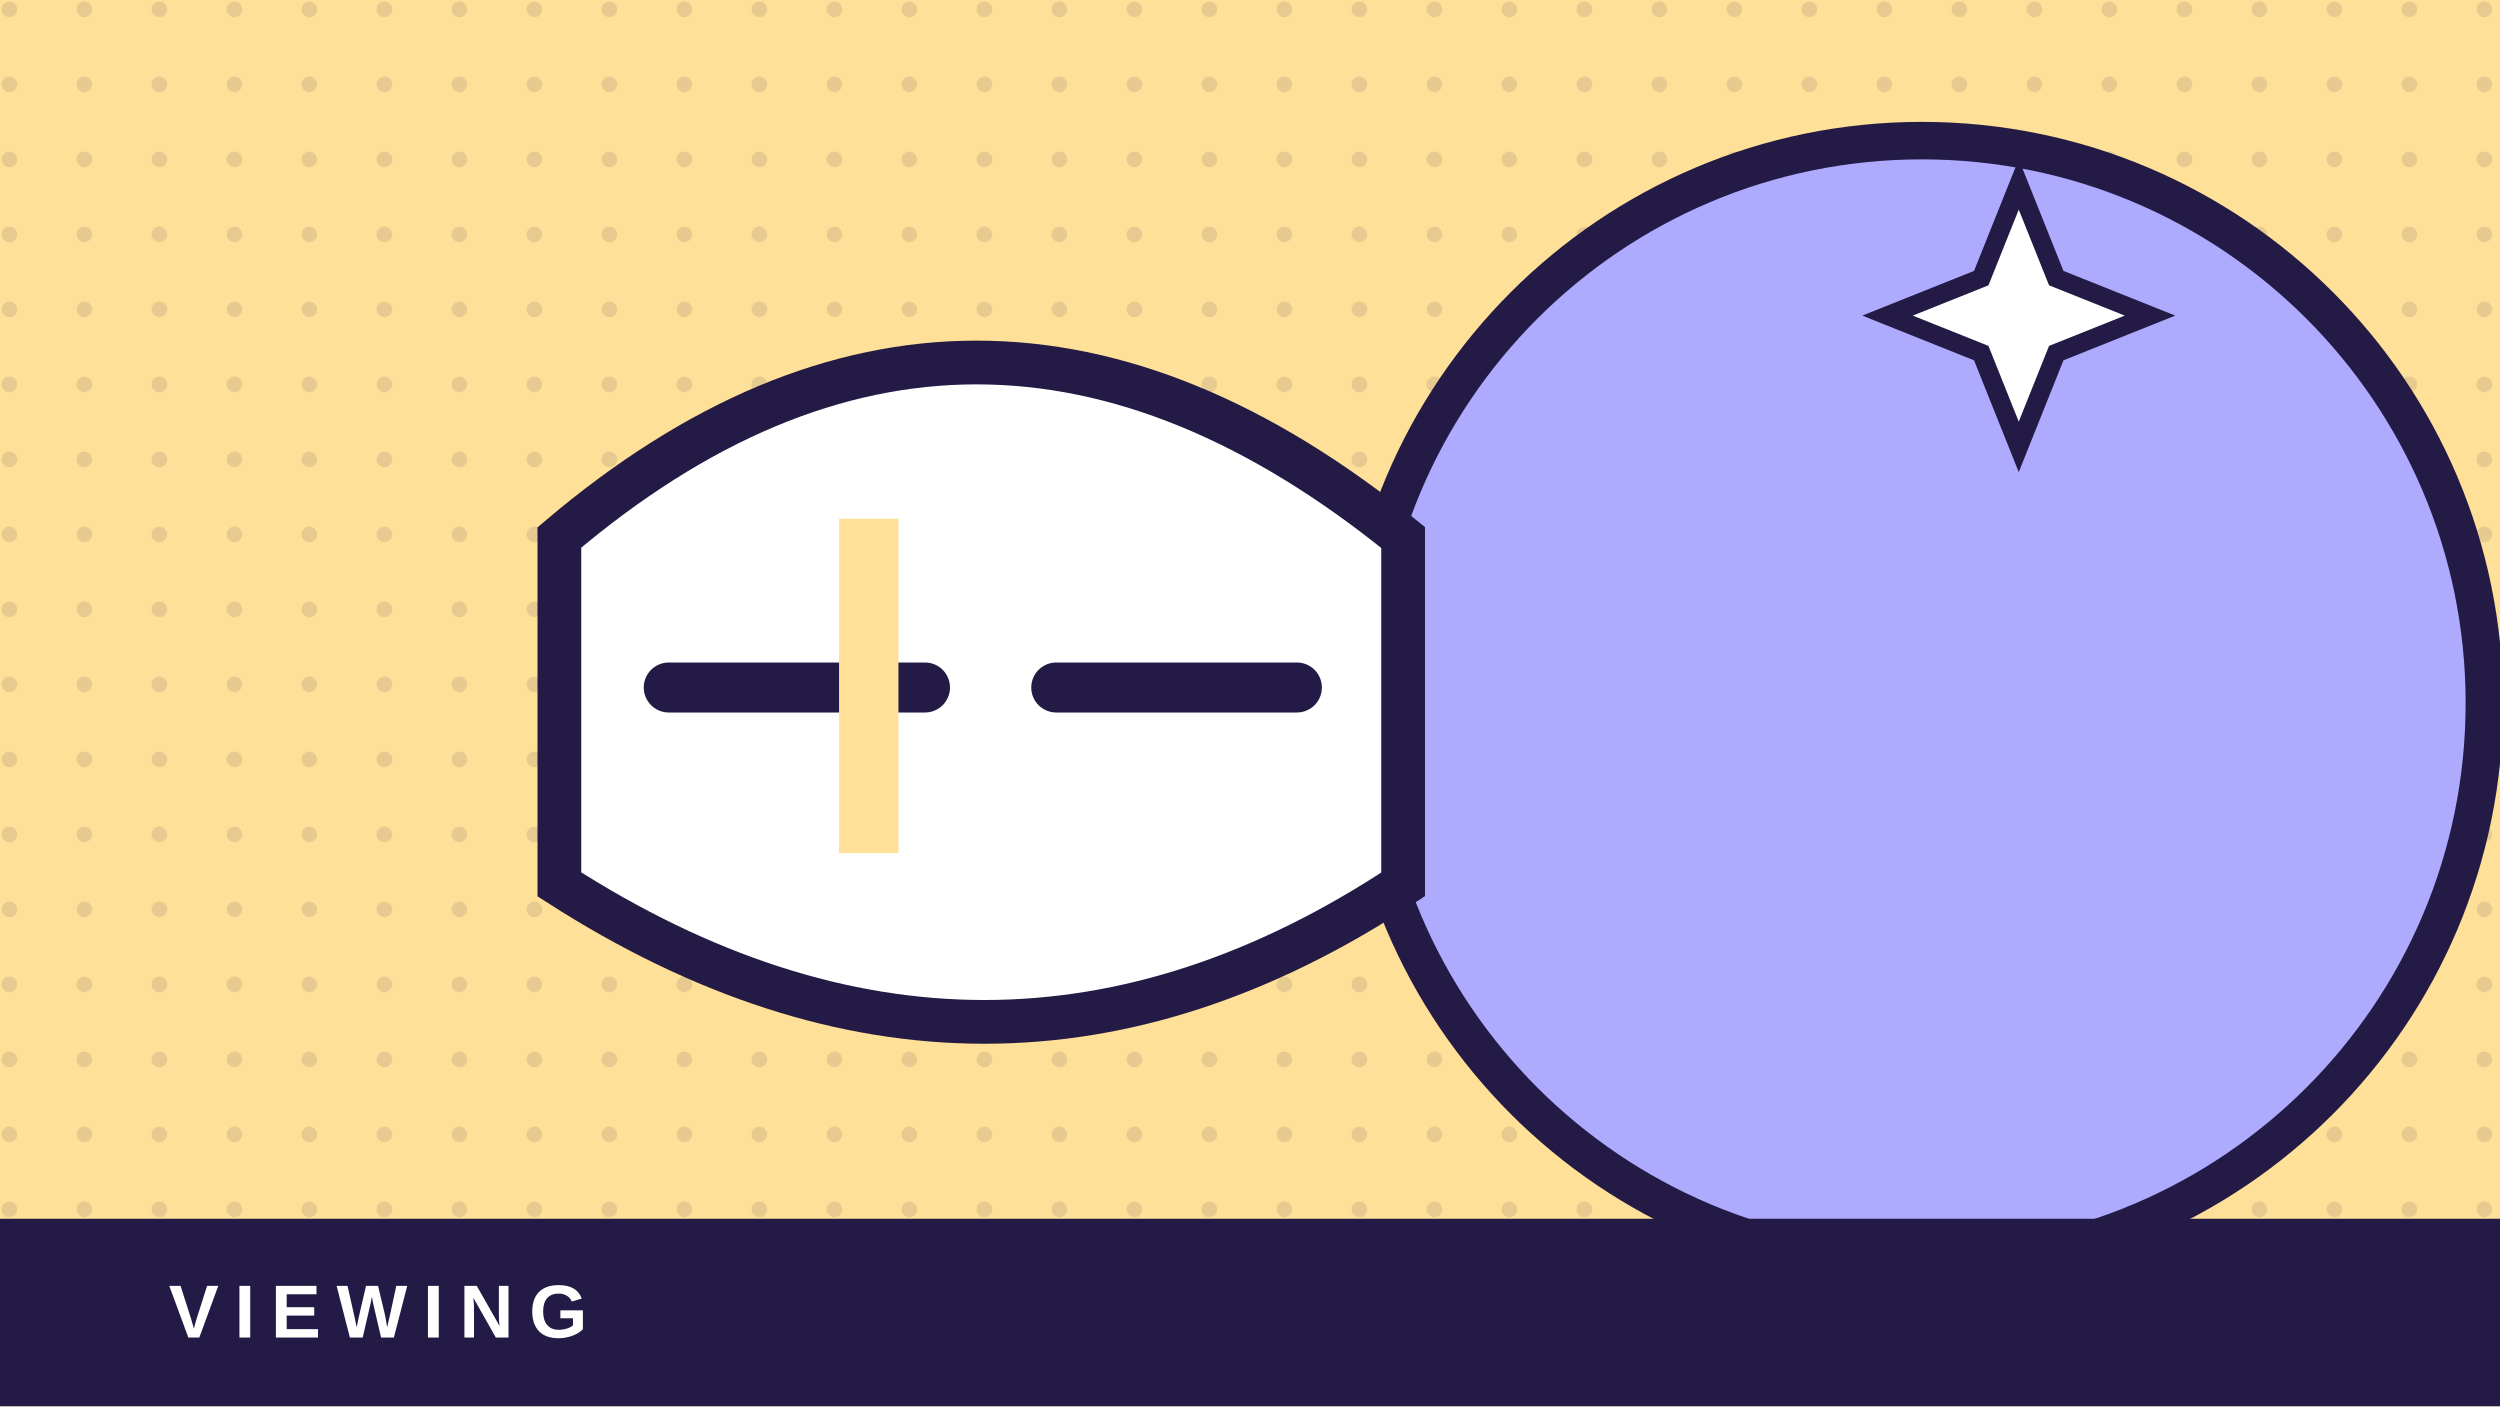
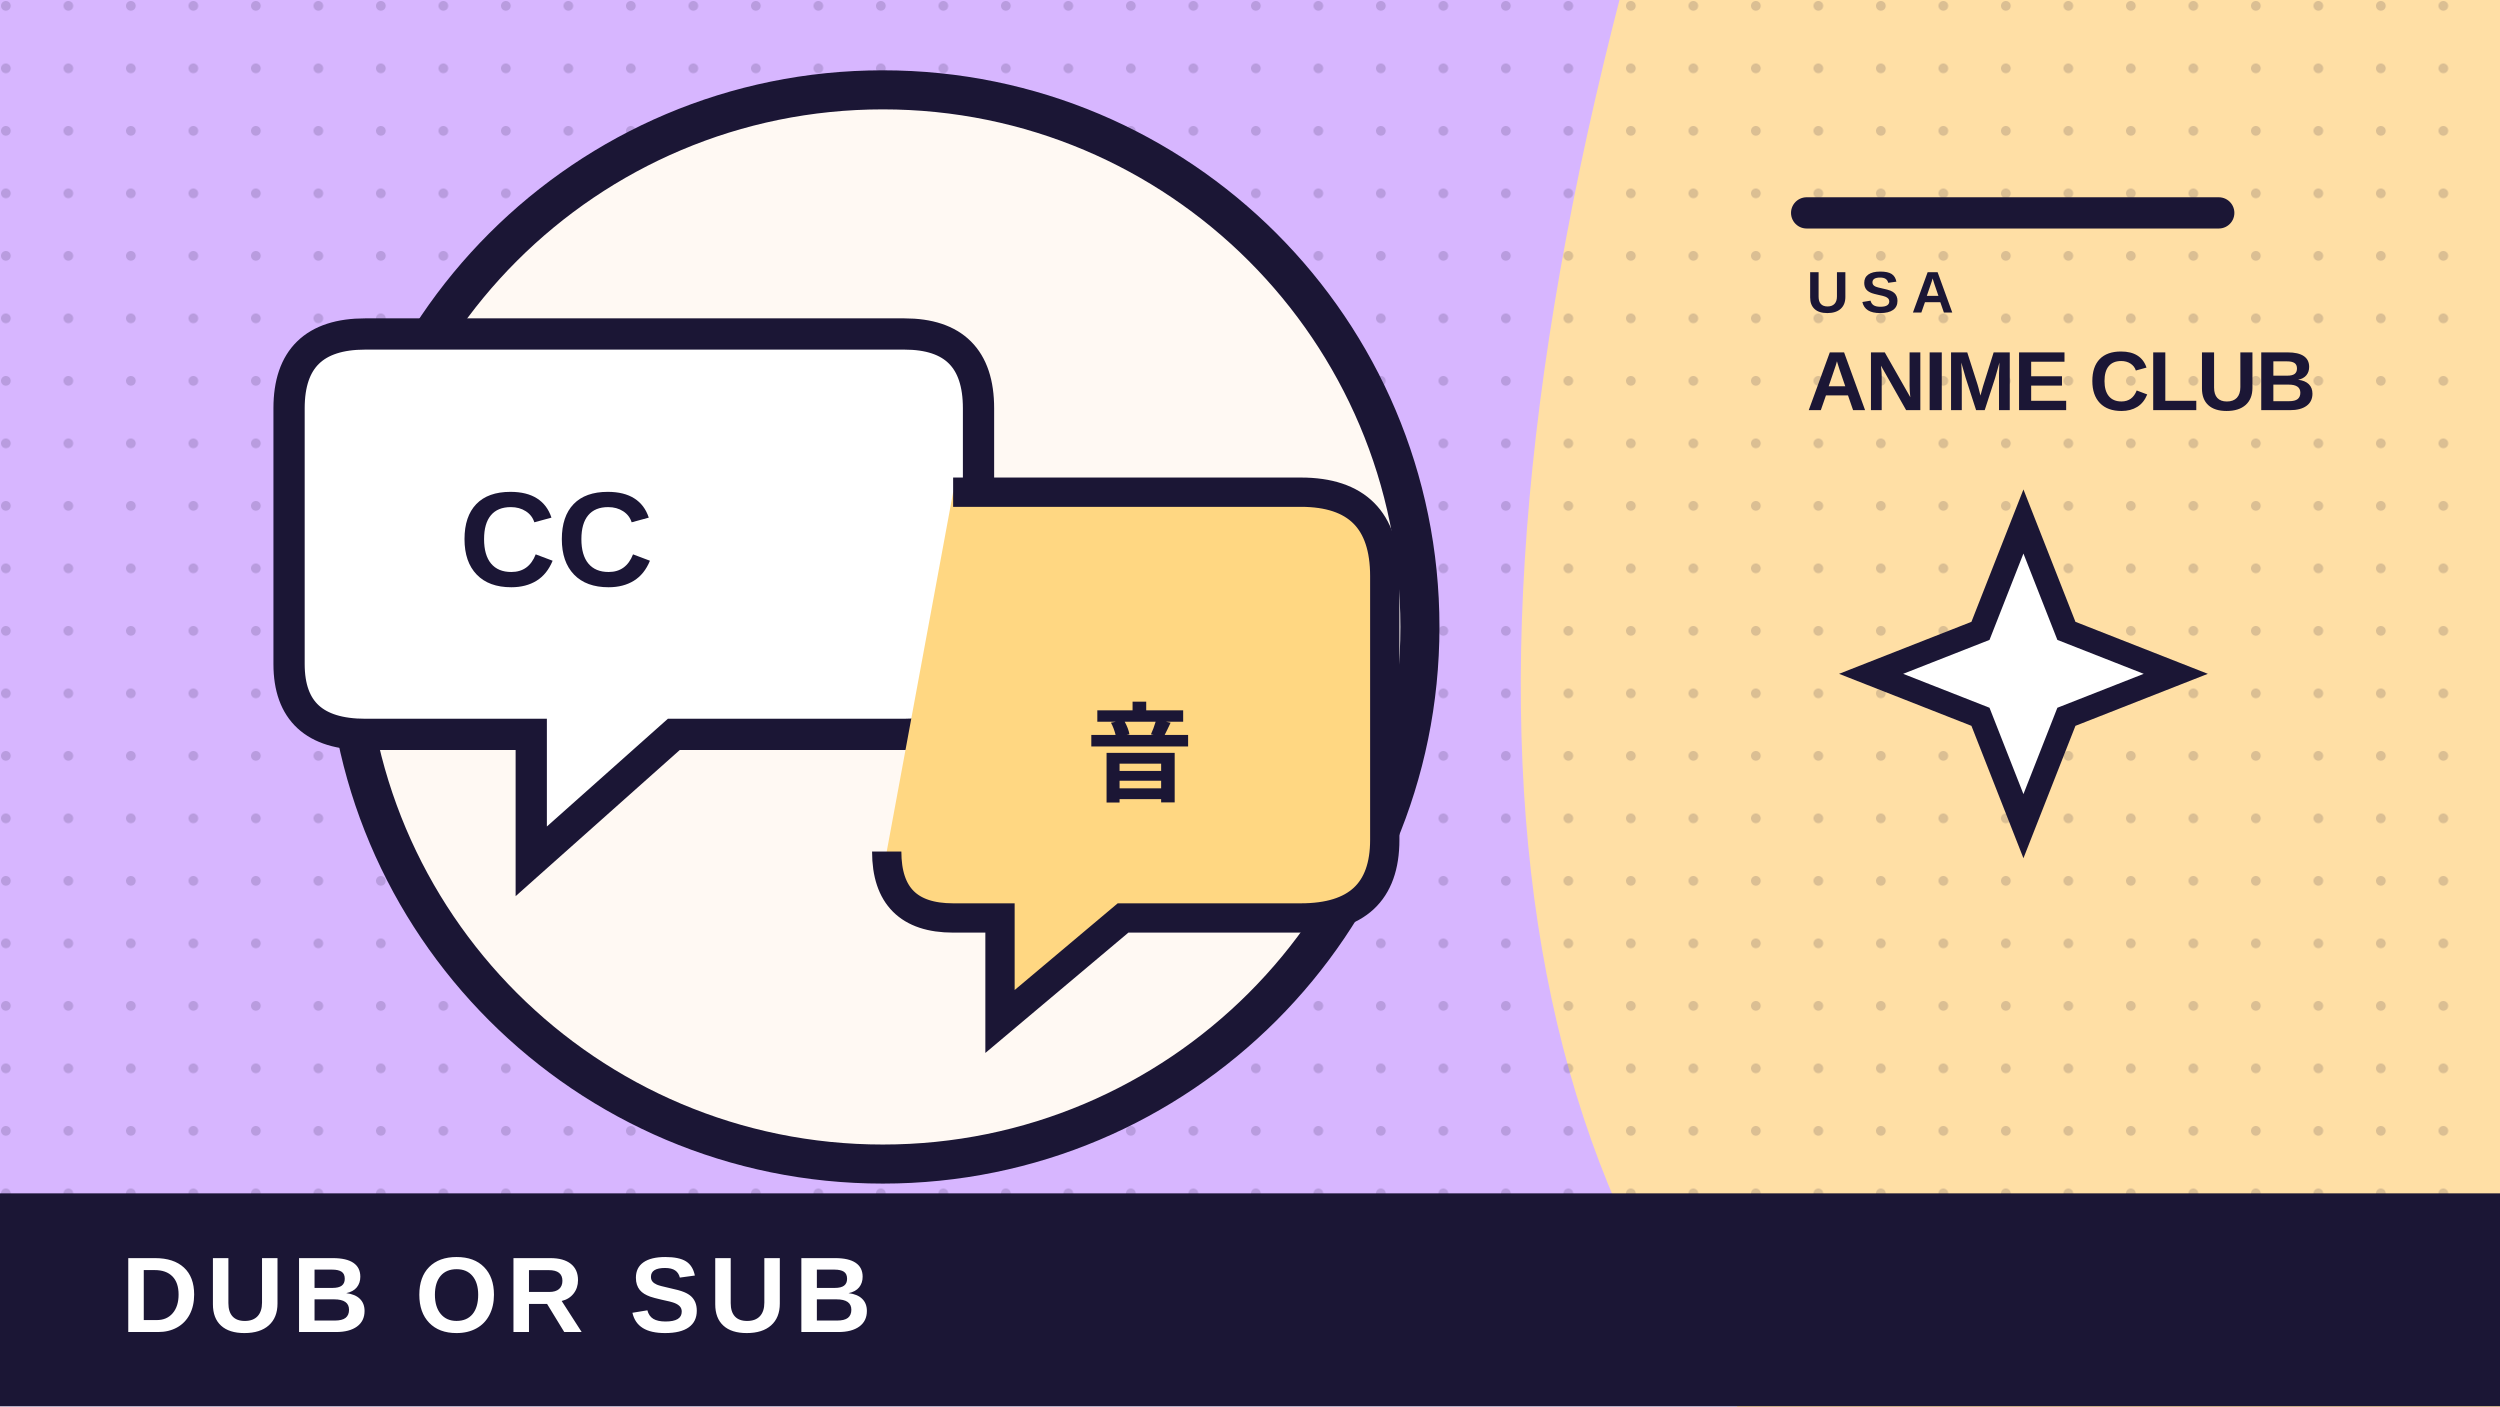
- <svg xmlns="http://www.w3.org/2000/svg" viewBox="0 0 800 450" role="img" aria-labelledby="title desc">
+ <svg xmlns="http://www.w3.org/2000/svg" viewBox="0 0 1280 720" role="img" aria-labelledby="t d">
  <defs>
-     <pattern id="dots" width="24" height="24" patternUnits="userSpaceOnUse">
-       <circle cx="3" cy="3" r="2.5" fill="#231b45" opacity=".11" />
+     <pattern id="p" width="32" height="32" patternUnits="userSpaceOnUse">
+       <circle cx="3" cy="3" r="2.5" fill="#1b1635" opacity=".16" />
    </pattern>
  </defs>
-   <rect width="800" height="450" fill="#ffe098" />
-   <rect width="800" height="450" fill="url(#dots)" />
-   <circle cx="615" cy="225" r="180" fill="#aeabff" stroke="#231b45" stroke-width="12" />
-   <g transform="translate(40 0)">
-     <path d="M139 172q132-112 270 0v111q-133 88-270 0Z" fill="#fff" stroke="#231b45" stroke-width="14" />
-     <path d="M174 220h82m42 0h77" stroke="#231b45" stroke-width="16" stroke-linecap="round" />
-     <path d="M238 166v107" stroke="#ffe098" stroke-width="19" />
+   <rect width="1280" height="720" fill="#d7b6ff" />
+   <path d="M870-140h590v900H925Q663 500 870-140Z" fill="#ffdfa5" />
+   <rect width="1280" height="720" fill="url(#p)" />
+   <circle cx="452" cy="321" r="275" fill="#fff9f3" stroke="#1b1635" stroke-width="20" />
+   <g transform="translate(-8 0) scale(1.0)">
+     <path d="M195 171h276q38 0 38 38v131q0 36-38 36H353l-73 65v-65h-85q-39 0-39-36V209q0-38 39-38Z" fill="#fff" stroke="#1b1635" stroke-width="16" />
+     <path d="M496 252h178q43 0 43 43v135q0 40-43 40h-91l-63 53v-53h-24q-34 0-34-34" fill="#ffd782" stroke="#1b1635" stroke-width="15" />
+     <text x="243" y="300" font-size="69" font-weight="900" fill="#1b1635" font-family="Arial,sans-serif">CC</text>
+     <text x="564" y="406" font-size="55" font-weight="900" fill="#1b1635" font-family="Arial,sans-serif">音</text>
  </g>
-   <path d="M0 390h800v60H0" fill="#231b45" />
-   <text x="54" y="428" fill="#fff" font-family="Arial,sans-serif" font-weight="800" letter-spacing="5" font-size="24">VIEWING</text>
-   <path d="m646 59 12 30 30 12-30 12-12 30-12-30-30-12 30-12z" fill="#fff" stroke="#231b45" stroke-width="6" />
+   <path d="M925 109h211" stroke="#1b1635" stroke-width="16" stroke-linecap="round" />
+   <text x="925" y="160" fill="#1b1635" font-family="Arial,sans-serif" font-size="30" font-weight="900" letter-spacing="6">USA</text>
+   <text x="925" y="210" fill="#1b1635" font-family="Arial,sans-serif" font-size="43" font-weight="900" letter-spacing="-1">ANIME CLUB</text>
+   <path d="m1036 267 22 56 56 22-56 22-22 56-22-56-56-22 56-22Z" fill="#fff" stroke="#1b1635" stroke-width="12" />
+   <rect y="611" width="1280" height="109" fill="#1b1635" />
+   <text x="62" y="682" font-family="Arial,sans-serif" font-size="55" font-weight="900" letter-spacing="4" fill="#fff">DUB OR SUB</text>
</svg>
